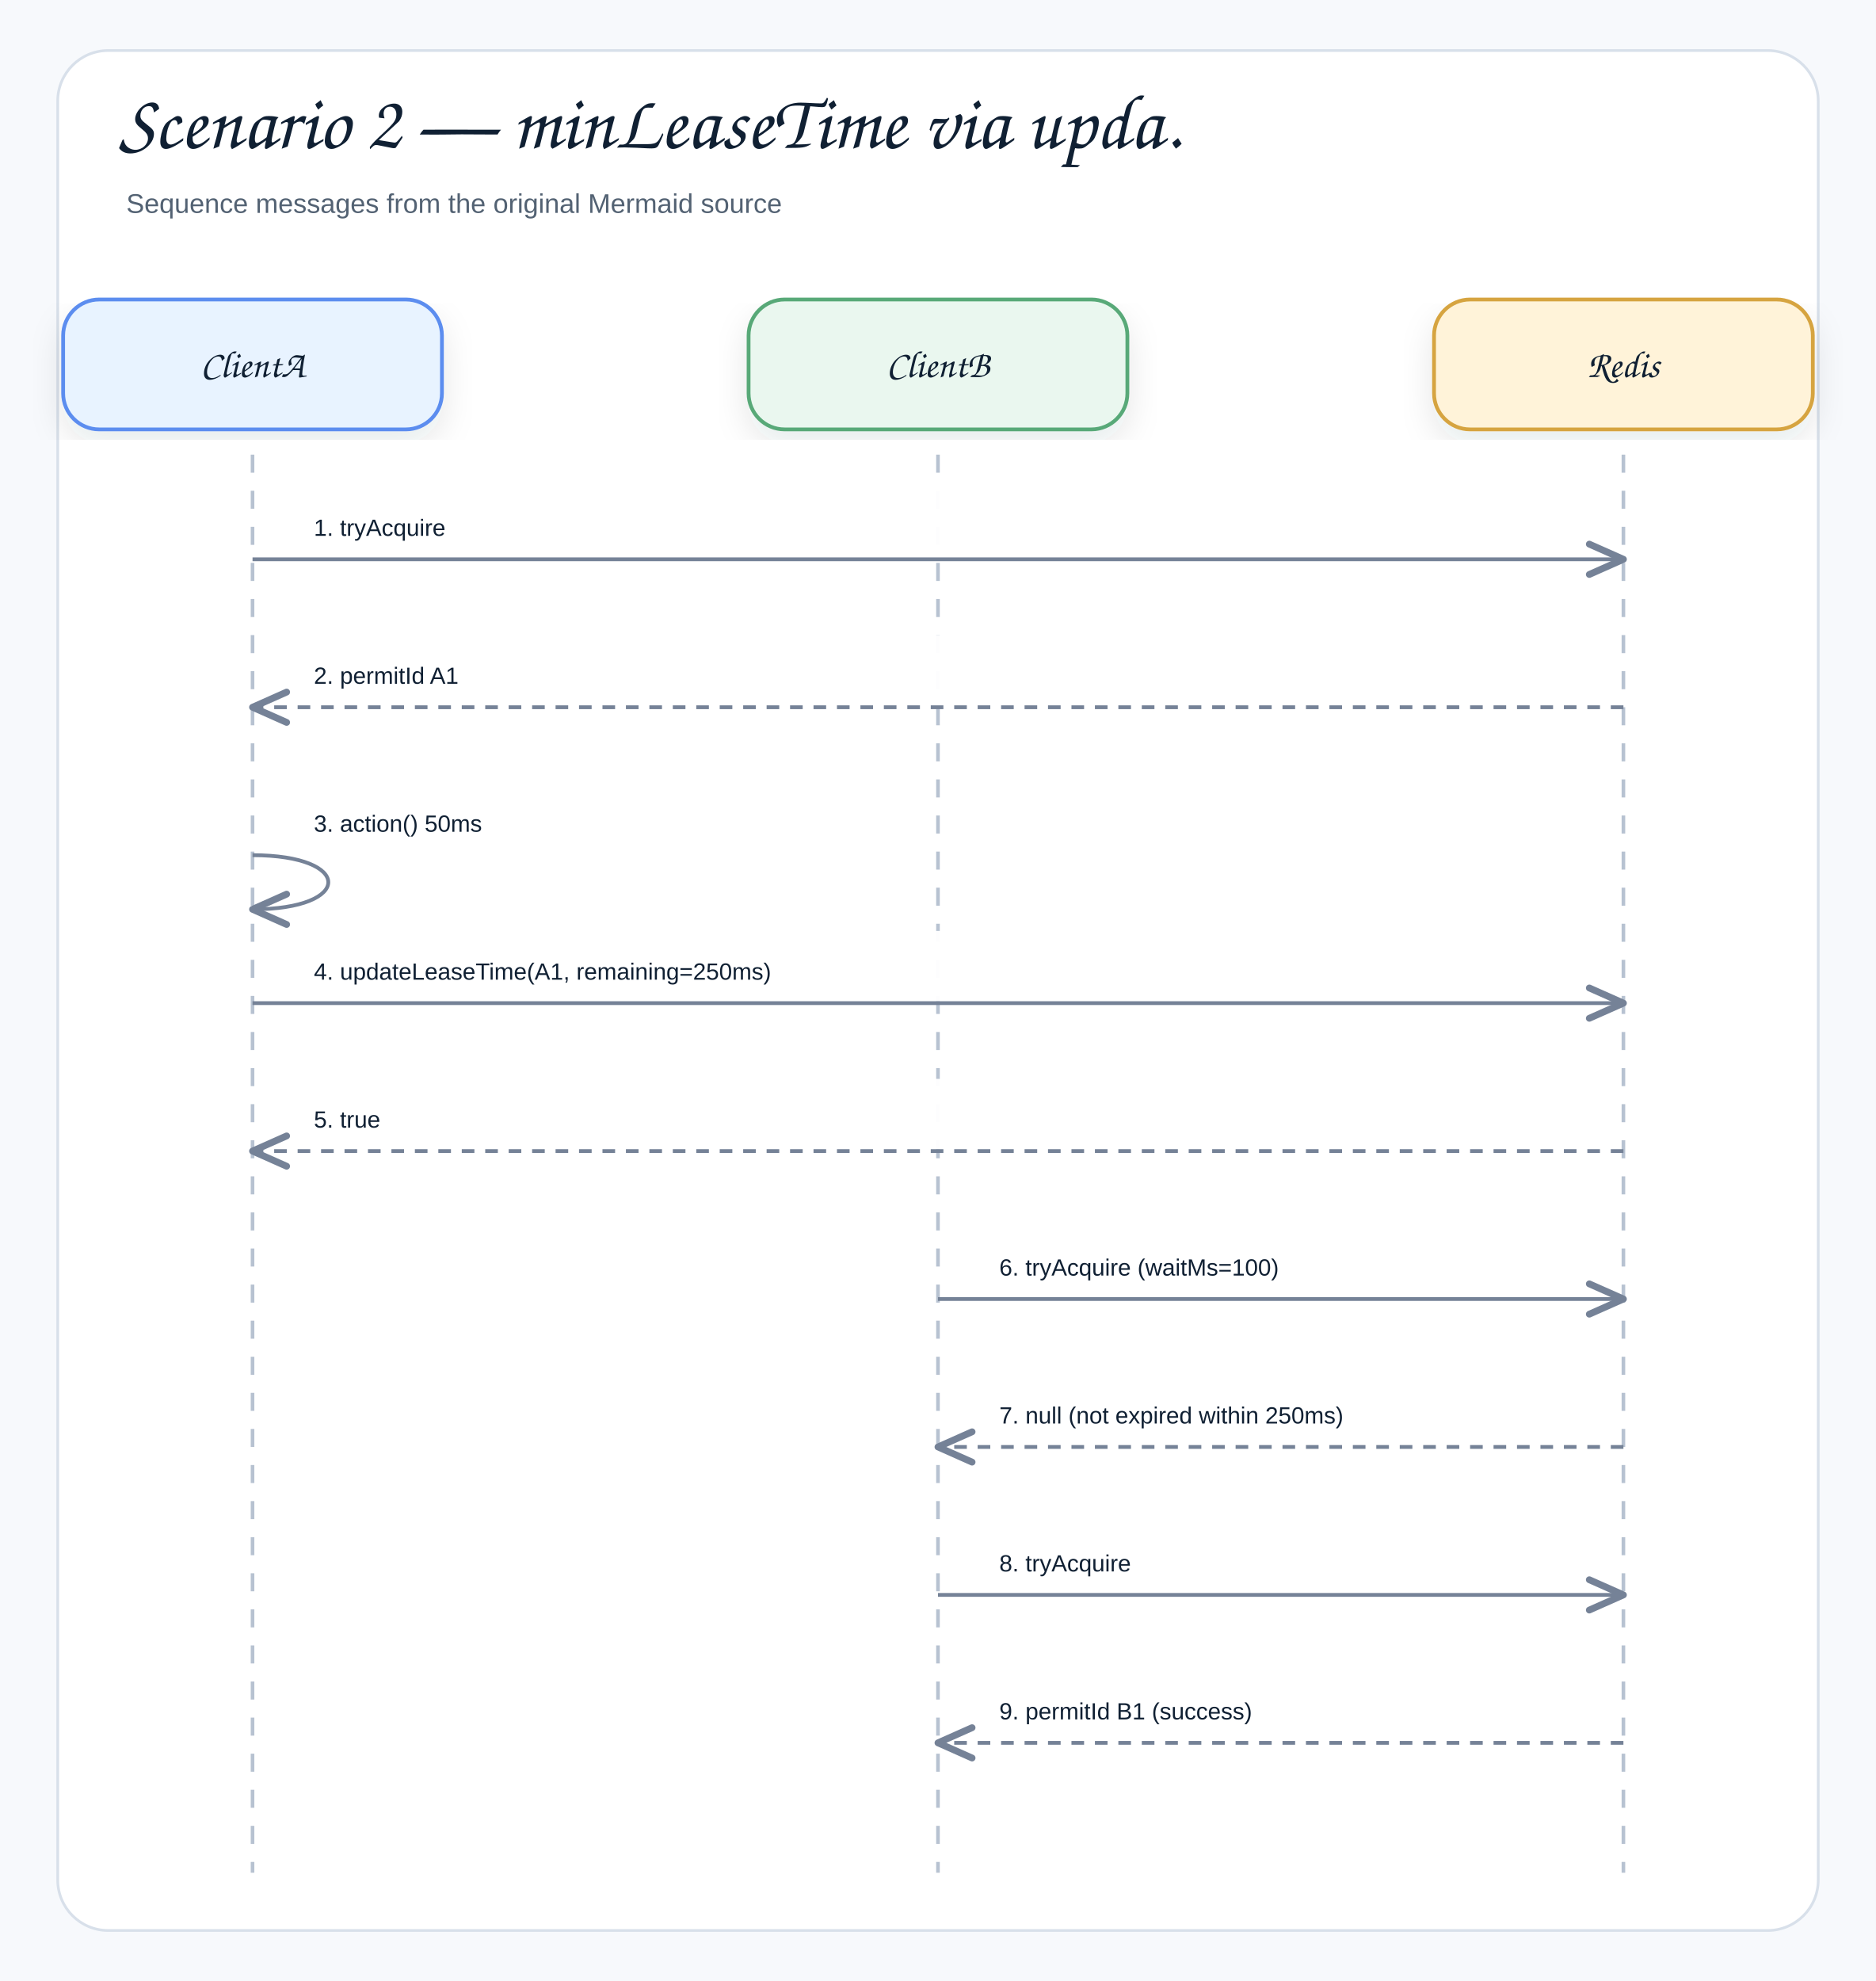
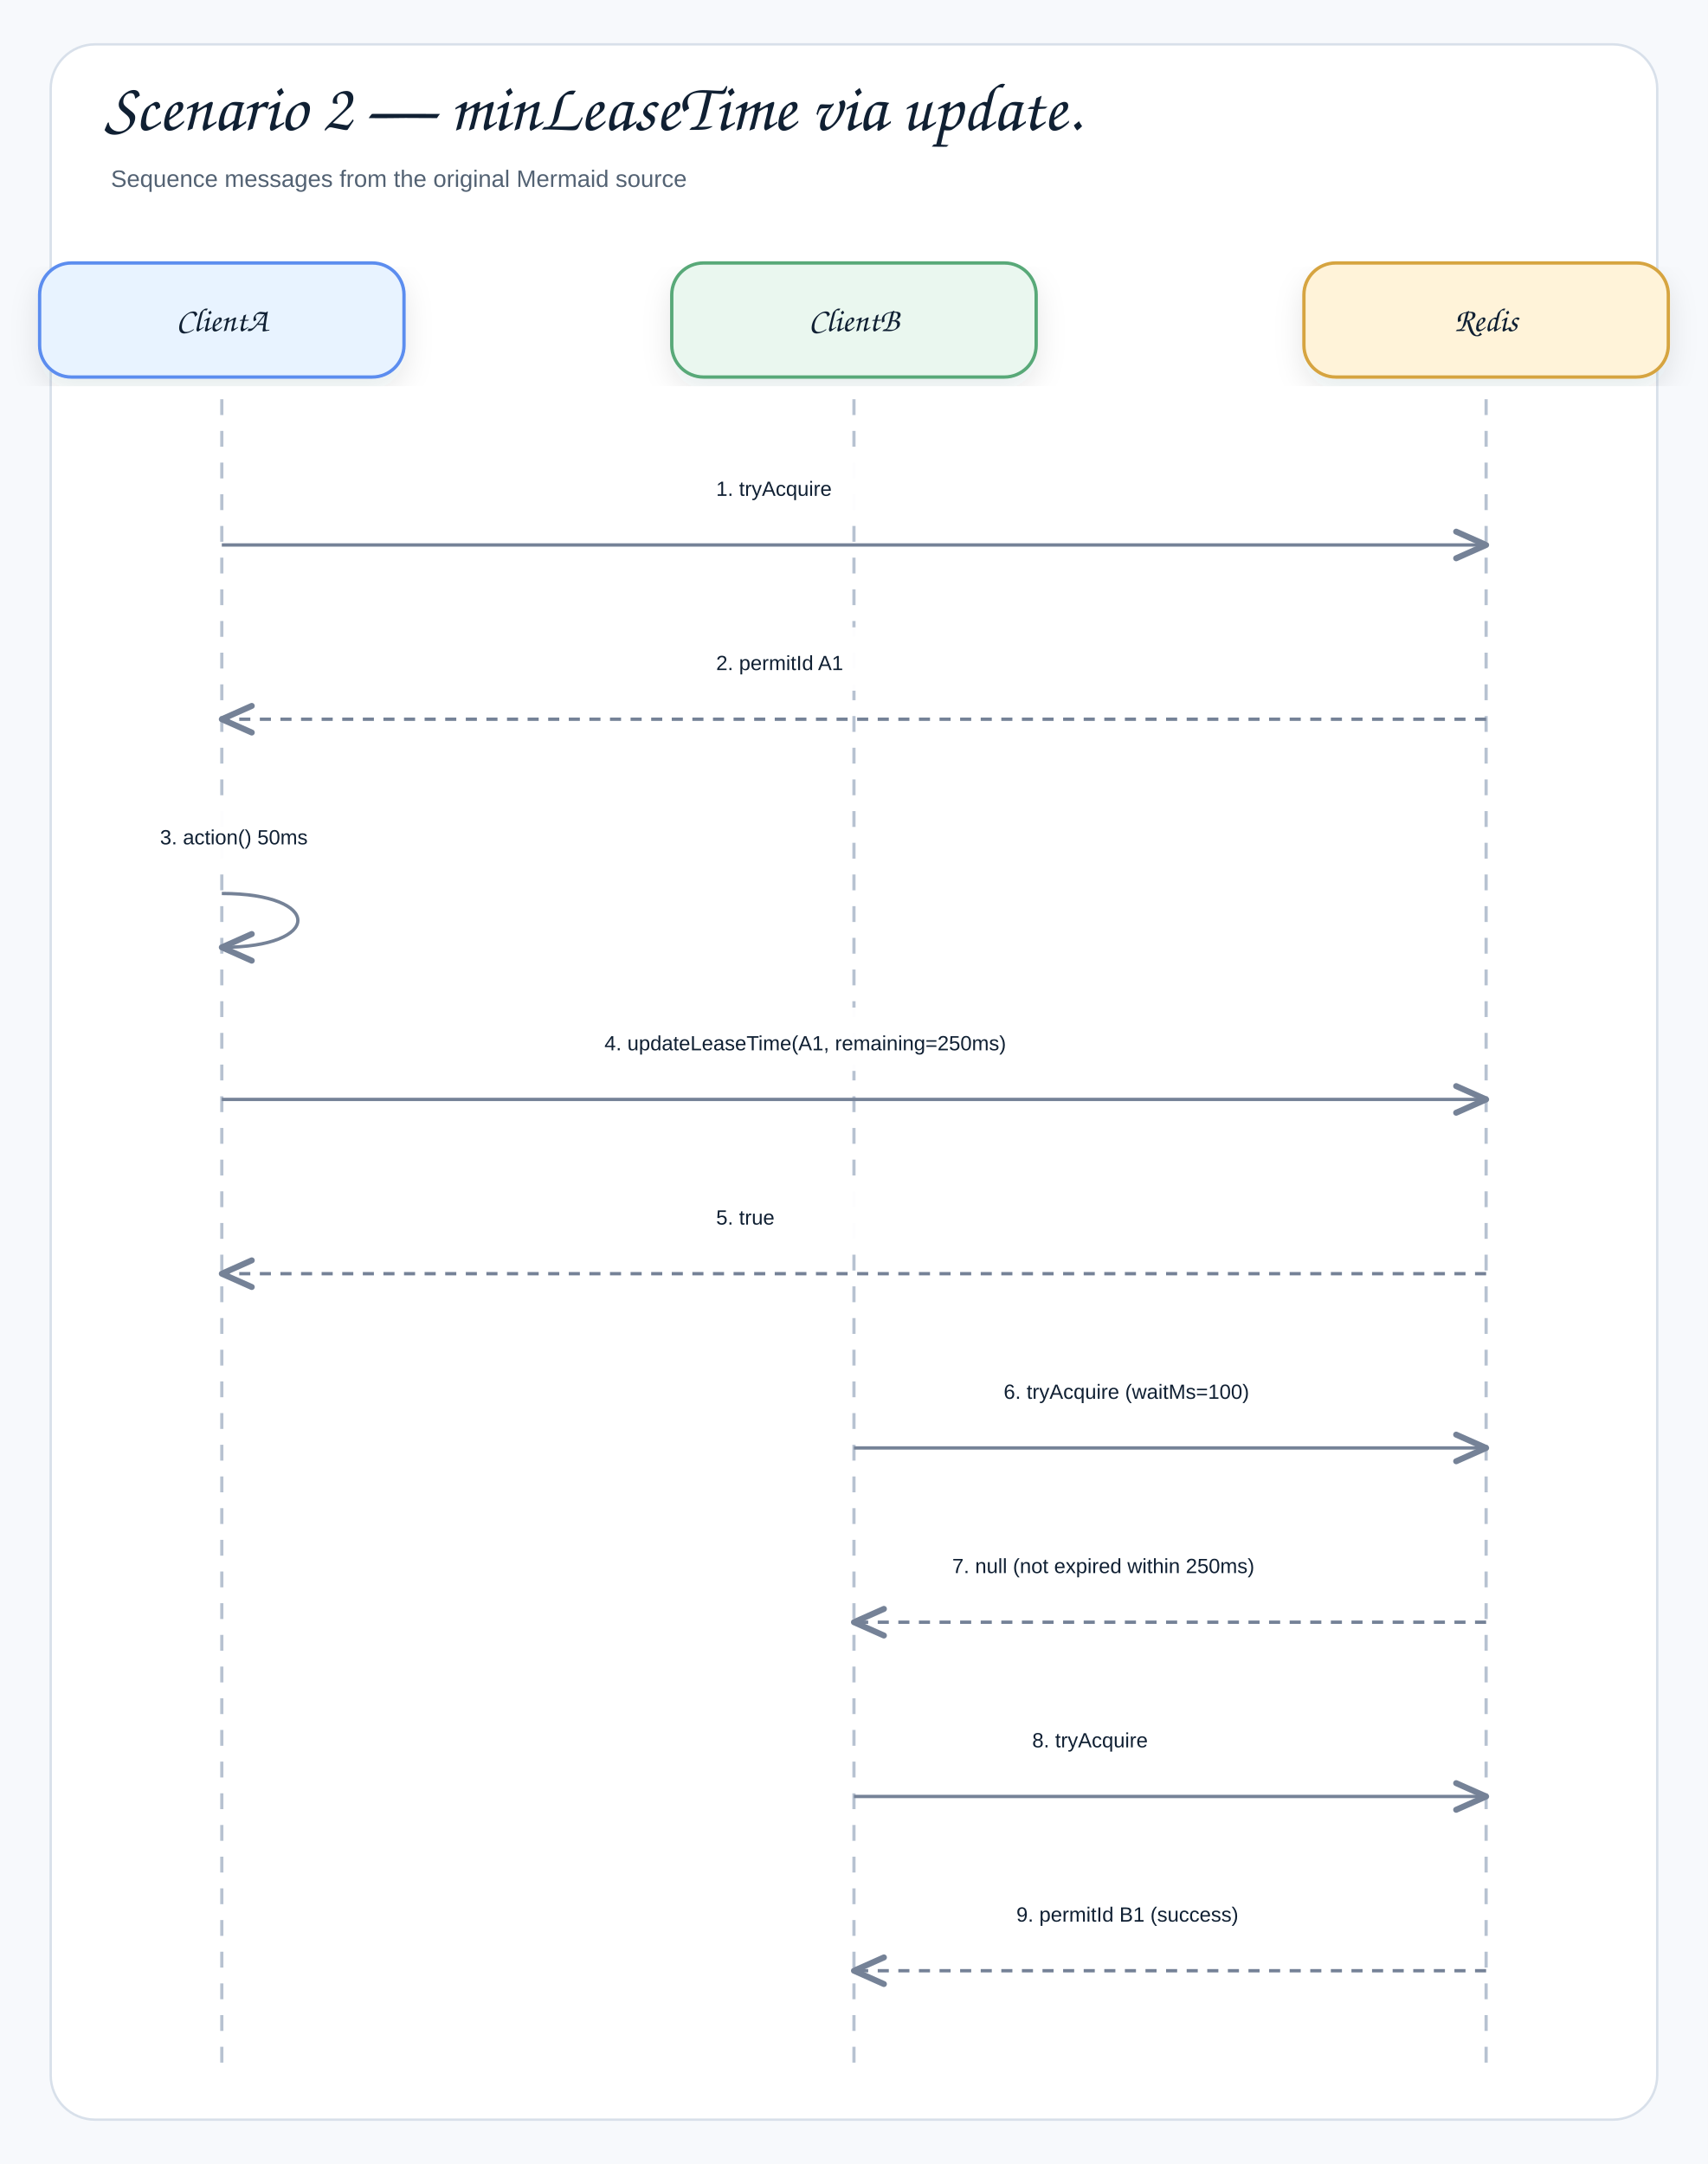
- <svg xmlns="http://www.w3.org/2000/svg" width="1040" height="1098" viewBox="0 0 1040 1098" role="img" aria-label="Scenario 2 — minLeaseTime via updateLeaseTime">
+ <svg xmlns="http://www.w3.org/2000/svg" width="1078" height="1366" viewBox="0 0 1078 1366" role="img" aria-label="Scenario 2 — minLeaseTime via updateLeaseTime">
  <defs>
    <filter id="shadow" x="-8%" y="-8%" width="116%" height="116%">
      <feDropShadow dx="0" dy="8" stdDeviation="9" flood-color="#1f2937" flood-opacity="0.10" />
    </filter>
    <marker id="openArrow" markerWidth="12" markerHeight="10" refX="10" refY="5" orient="auto" markerUnits="strokeWidth">
      <path d="M 1 1 L 10 5 L 1 9" fill="none" stroke="#758297" stroke-width="1.8" stroke-linecap="round" stroke-linejoin="round" />
    </marker>
    <marker id="inherit" markerWidth="14" markerHeight="12" refX="12" refY="6" orient="auto" markerUnits="strokeWidth">
      <path d="M 0 1 L 12 6 L 0 11 Z" fill="#ffffff" stroke="#758297" stroke-width="1.8" />
    </marker>
    <style>
    .canvas{fill:#f7f9fc}.frame{fill:#fff;stroke:#d8e0ea;stroke-width:1.5}
    .title{font-family:"Architects Daughter","Comic Sans MS","Comic Sans",cursive;font-size:43px;font-weight:400;fill:#102033}
    .subtitle{font-family:"Comic Sans MS","Comic Sans","Comic Neue",Arial,sans-serif;font-size:15px;font-weight:400;fill:#536273}
    .label{font-family:"Architects Daughter","Comic Sans MS","Comic Sans",cursive;font-size:25px;font-weight:400;fill:#102033}
    .smallLabel{font-family:"Architects Daughter","Comic Sans MS","Comic Sans",cursive;font-size:21px;font-weight:400;fill:#102033}
    .mono{font-family:"Comic Sans MS","Comic Sans","Comic Neue",Arial,sans-serif;font-size:12px;font-weight:400;fill:#102033}
    .small{font-family:"Comic Sans MS","Comic Sans","Comic Neue",Arial,sans-serif;font-size:12px;font-weight:400;fill:#536273}
    .strong{font-family:"Comic Sans MS","Comic Sans","Comic Neue",Arial,sans-serif;font-size:13px;font-weight:400;fill:#102033}
    .card{stroke-width:2.1;filter:url(#shadow)}.compartment{stroke-width:1.5;fill:none}
    .line{stroke:#758297;stroke-width:2.1;fill:none;marker-end:url(#openArrow)}
    .plainLine{stroke:#758297;stroke-width:2.1;fill:none}
    .dashed{stroke:#758297;stroke-width:2.1;stroke-dasharray:7 6;fill:none;marker-end:url(#openArrow)}
    .inheritLine{stroke:#758297;stroke-width:2.2;fill:none;marker-end:url(#inherit)}
    .implLine{stroke:#758297;stroke-width:2.2;stroke-dasharray:8 7;fill:none;marker-end:url(#inherit)}
  </style>
  </defs>
-   <rect class="canvas" width="1040" height="1098" />
-   <rect class="frame" x="32" y="28" width="976" height="1042" rx="28" />
-   <text class="title" x="66" y="82">Scenario 2 — minLeaseTime via upda.</text>
+   <rect class="canvas" width="1078" height="1366" />
+   <rect class="frame" x="32" y="28" width="1014" height="1310" rx="28" />
+   <text class="title" x="66" y="82">Scenario 2 — minLeaseTime via update.</text>
  <text class="subtitle" x="70" y="118">Sequence messages from the original Mermaid source</text>
-   <rect class="card" x="35" y="166" width="210" height="72" rx="20" fill="#E8F3FF" stroke="#5B8DEF" />
+   <rect class="card" x="25" y="166" width="230" height="72" rx="20" fill="#E8F3FF" stroke="#5B8DEF" />
  <text class="smallLabel" x="140" y="209" text-anchor="middle">ClientA</text>
-   <line x1="140" y1="252" x2="140" y2="1038" stroke="#b7c2d1" stroke-width="2" stroke-dasharray="10 10" />
-   <rect class="card" x="415" y="166" width="210" height="72" rx="20" fill="#EAF7EF" stroke="#58A978" />
-   <text class="smallLabel" x="520" y="209" text-anchor="middle">ClientB</text>
-   <line x1="520" y1="252" x2="520" y2="1038" stroke="#b7c2d1" stroke-width="2" stroke-dasharray="10 10" />
-   <rect class="card" x="795" y="166" width="210" height="72" rx="20" fill="#FFF3D9" stroke="#D6A441" />
-   <text class="smallLabel" x="900" y="209" text-anchor="middle">Redis</text>
-   <line x1="900" y1="252" x2="900" y2="1038" stroke="#b7c2d1" stroke-width="2" stroke-dasharray="10 10" />
-   <rect x="158" y="270" width="724" height="39" rx="12" fill="#ffffff" opacity="0.97" />
-   <text class="strong" x="174" y="297" text-anchor="start">1. tryAcquire</text>
-   <path class="line" d="M140 310 L900 310" />
-   <rect x="158" y="352" width="724" height="39" rx="12" fill="#ffffff" opacity="0.97" />
-   <text class="strong" x="174" y="379" text-anchor="start">2. permitId A1</text>
-   <path class="dashed" d="M900 392 L140 392" />
-   <rect x="158" y="434" width="190" height="39" rx="12" fill="#ffffff" opacity="0.97" />
-   <text class="strong" x="174" y="461" text-anchor="start">3. action() 50ms</text>
-   <path class="line" d="M140 474 C196 474 196 504 140 504" />
-   <rect x="158" y="516" width="724" height="39" rx="12" fill="#ffffff" opacity="0.97" />
-   <text class="strong" x="174" y="543" text-anchor="start">4. updateLeaseTime(A1, remaining=250ms)</text>
-   <path class="line" d="M140 556 L900 556" />
-   <rect x="158" y="598" width="724" height="39" rx="12" fill="#ffffff" opacity="0.97" />
-   <text class="strong" x="174" y="625" text-anchor="start">5. true</text>
-   <path class="dashed" d="M900 638 L140 638" />
-   <rect x="538" y="680" width="344" height="39" rx="12" fill="#ffffff" opacity="0.97" />
-   <text class="strong" x="554" y="707" text-anchor="start">6. tryAcquire (waitMs=100)</text>
-   <path class="line" d="M520 720 L900 720" />
-   <rect x="538" y="762" width="344" height="39" rx="12" fill="#ffffff" opacity="0.97" />
-   <text class="strong" x="554" y="789" text-anchor="start">7. null (not expired within 250ms)</text>
-   <path class="dashed" d="M900 802 L520 802" />
-   <rect x="538" y="844" width="344" height="39" rx="12" fill="#ffffff" opacity="0.97" />
-   <text class="strong" x="554" y="871" text-anchor="start">8. tryAcquire</text>
-   <path class="line" d="M520 884 L900 884" />
-   <rect x="538" y="926" width="344" height="39" rx="12" fill="#ffffff" opacity="0.97" />
-   <text class="strong" x="554" y="953" text-anchor="start">9. permitId B1 (success)</text>
-   <path class="dashed" d="M900 966 L520 966" />
+   <line class="lifeline" x1="140" y1="252" x2="140" y2="1306" stroke="#b7c2d1" stroke-width="2" stroke-dasharray="10 10" />
+   <rect class="card" x="424" y="166" width="230" height="72" rx="20" fill="#EAF7EF" stroke="#58A978" />
+   <text class="smallLabel" x="539" y="209" text-anchor="middle">ClientB</text>
+   <line class="lifeline" x1="539" y1="252" x2="539" y2="1306" stroke="#b7c2d1" stroke-width="2" stroke-dasharray="10 10" />
+   <rect class="card" x="823" y="166" width="230" height="72" rx="20" fill="#FFF3D9" stroke="#D6A441" />
+   <text class="smallLabel" x="938" y="209" text-anchor="middle">Redis</text>
+   <line class="lifeline" x1="938" y1="252" x2="938" y2="1306" stroke="#b7c2d1" stroke-width="2" stroke-dasharray="10 10" />
+   <rect x="434" y="286" width="210" height="40" rx="12" fill="#ffffff" opacity="0.97" />
+   <text class="strong" x="452" y="313" text-anchor="start">1. tryAcquire</text>
+   <path class="line" d="M140 344 L938 344" />
+   <rect x="434" y="396" width="210" height="40" rx="12" fill="#ffffff" opacity="0.97" />
+   <text class="strong" x="452" y="423" text-anchor="start">2. permitId A1</text>
+   <path class="dashed" d="M938 454 L140 454" />
+   <rect x="83" y="506" width="210" height="40" rx="12" fill="#ffffff" opacity="0.97" />
+   <text class="strong" x="101" y="533" text-anchor="start">3. action() 50ms</text>
+   <path class="line" d="M140 564 C204 564 204 598 140 598" />
+   <rect x="363.5" y="636" width="351" height="40" rx="12" fill="#ffffff" opacity="0.97" />
+   <text class="strong" x="381.5" y="663" text-anchor="start">4. updateLeaseTime(A1, remaining=250ms)</text>
+   <path class="line" d="M140 694 L938 694" />
+   <rect x="434" y="746" width="210" height="40" rx="12" fill="#ffffff" opacity="0.97" />
+   <text class="strong" x="452" y="773" text-anchor="start">5. true</text>
+   <path class="dashed" d="M938 804 L140 804" />
+   <rect x="615.5" y="856" width="246" height="40" rx="12" fill="#ffffff" opacity="0.97" />
+   <text class="strong" x="633.5" y="883" text-anchor="start">6. tryAcquire (waitMs=100)</text>
+   <path class="line" d="M539 914 L938 914" />
+   <rect x="583" y="966" width="311" height="40" rx="12" fill="#ffffff" opacity="0.97" />
+   <text class="strong" x="601" y="993" text-anchor="start">7. null (not expired within 250ms)</text>
+   <path class="dashed" d="M938 1024 L539 1024" />
+   <rect x="633.5" y="1076" width="210" height="40" rx="12" fill="#ffffff" opacity="0.97" />
+   <text class="strong" x="651.5" y="1103" text-anchor="start">8. tryAcquire</text>
+   <path class="line" d="M539 1134 L938 1134" />
+   <rect x="623.5" y="1186" width="230" height="40" rx="12" fill="#ffffff" opacity="0.97" />
+   <text class="strong" x="641.5" y="1213" text-anchor="start">9. permitId B1 (success)</text>
+   <path class="dashed" d="M938 1244 L539 1244" />
</svg>
